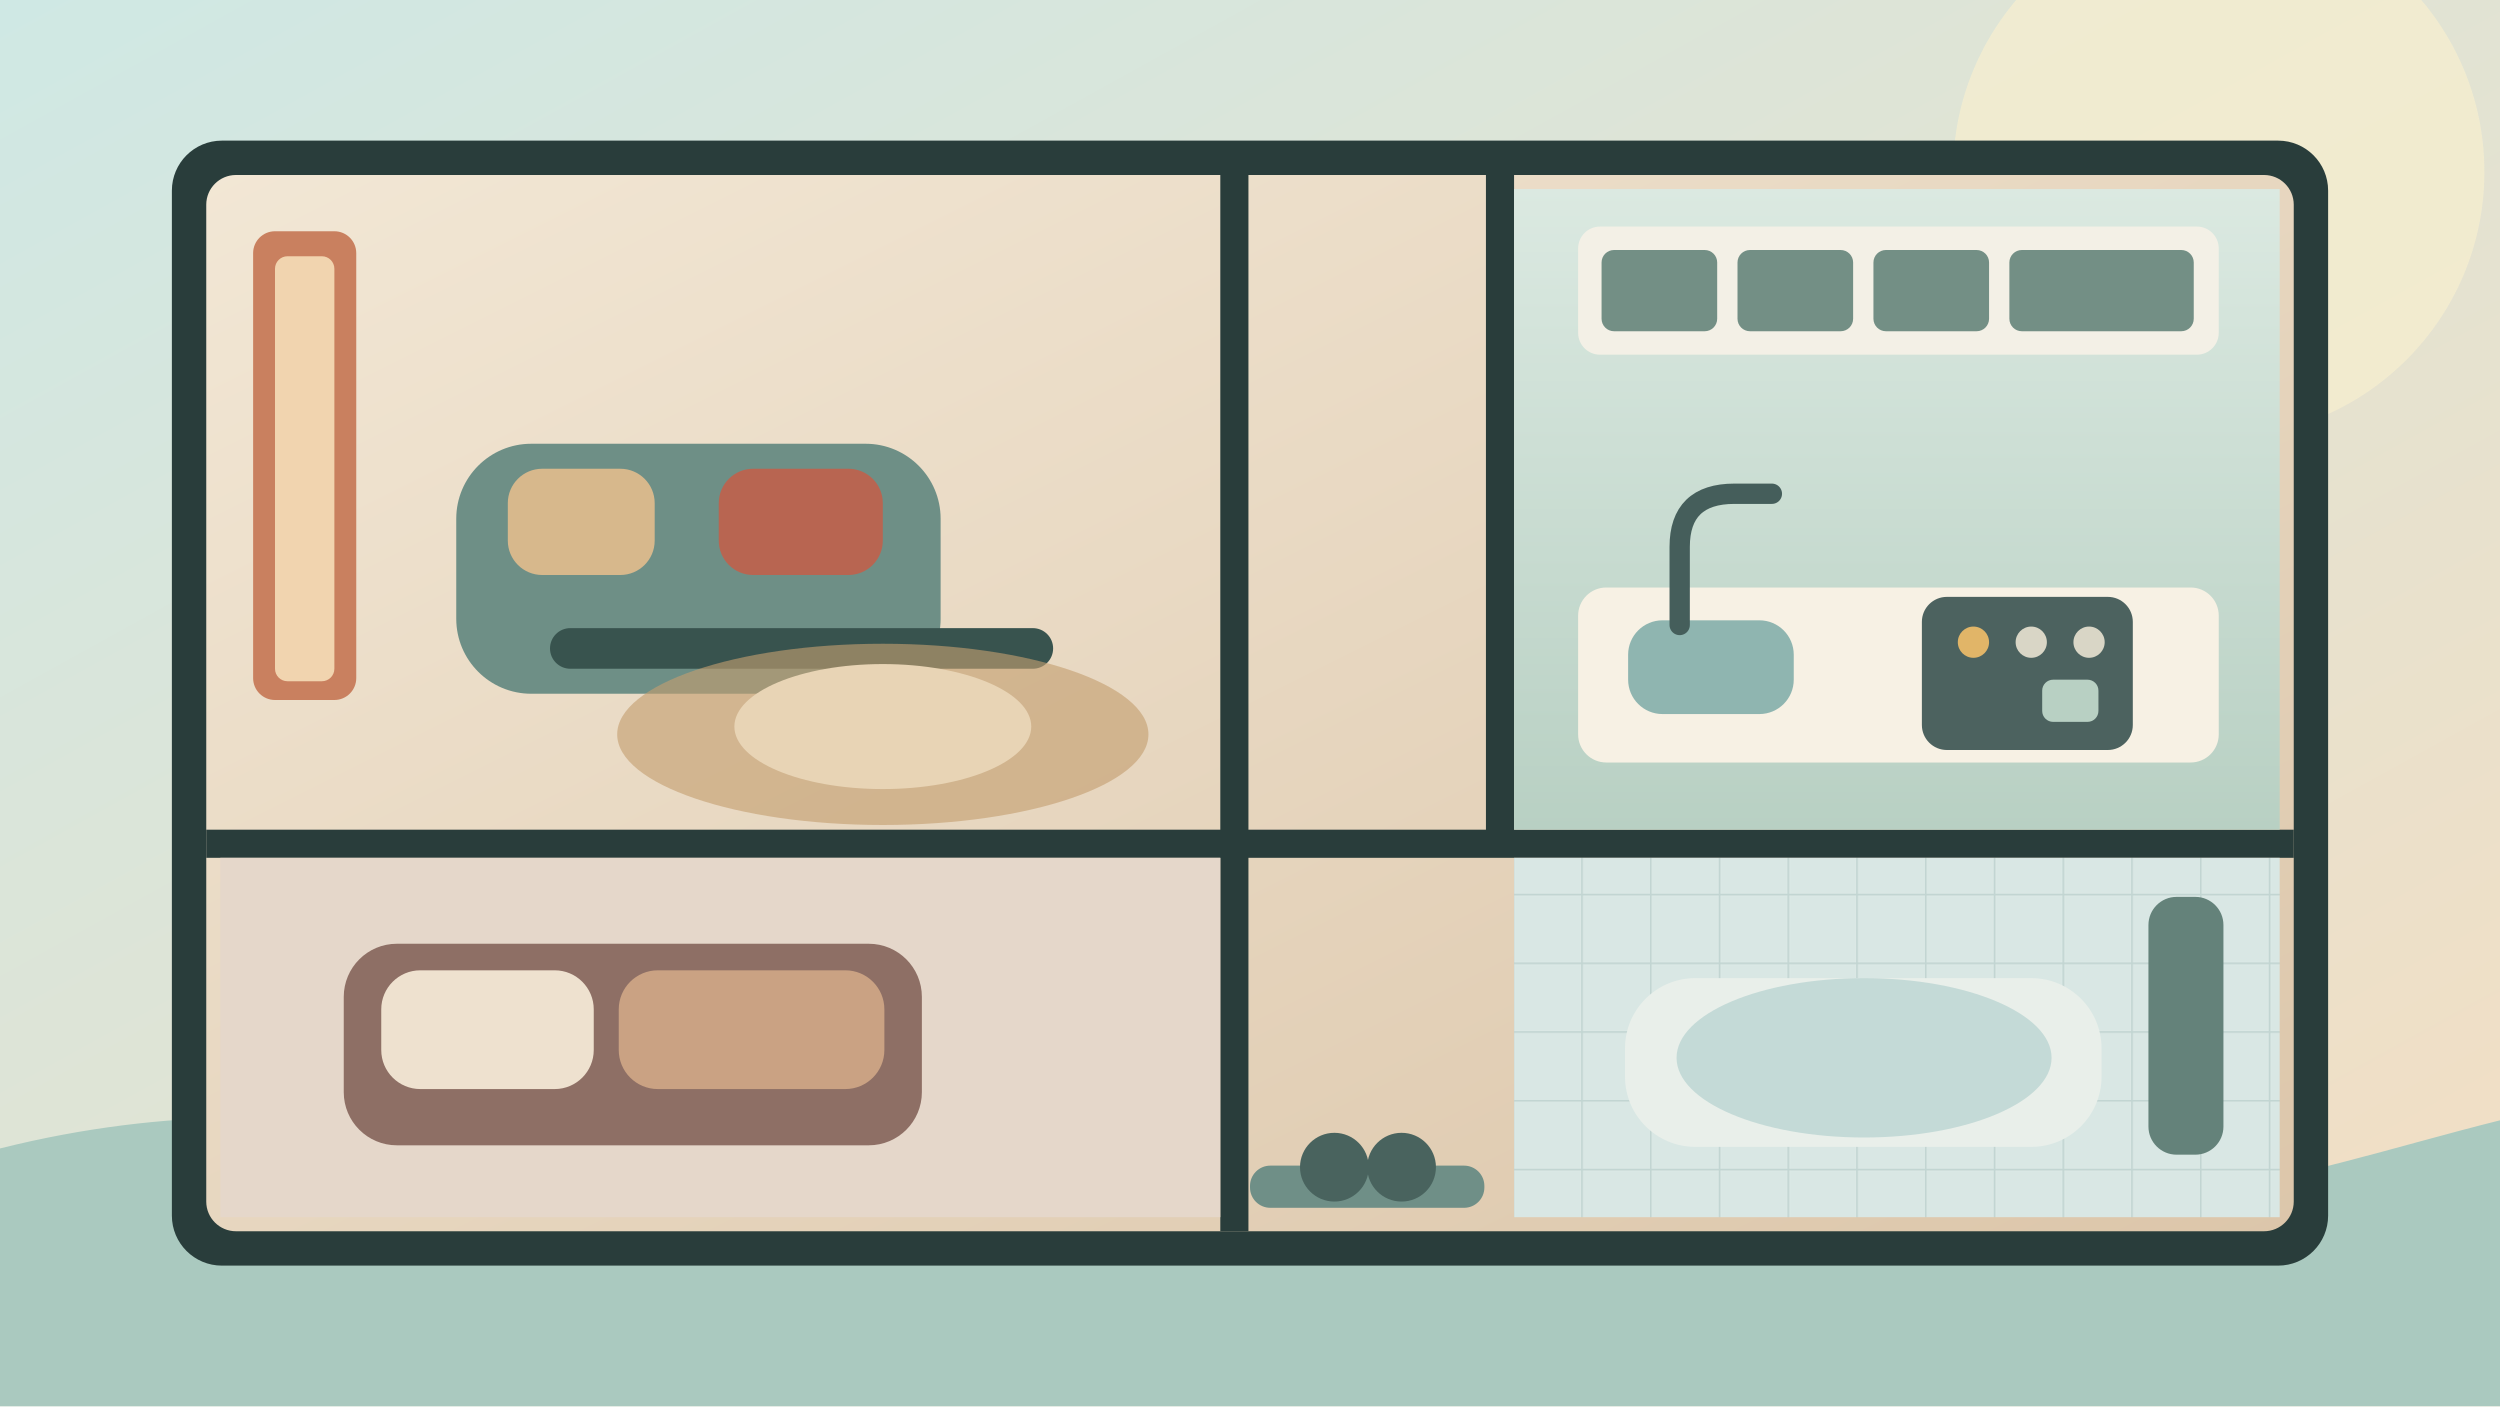
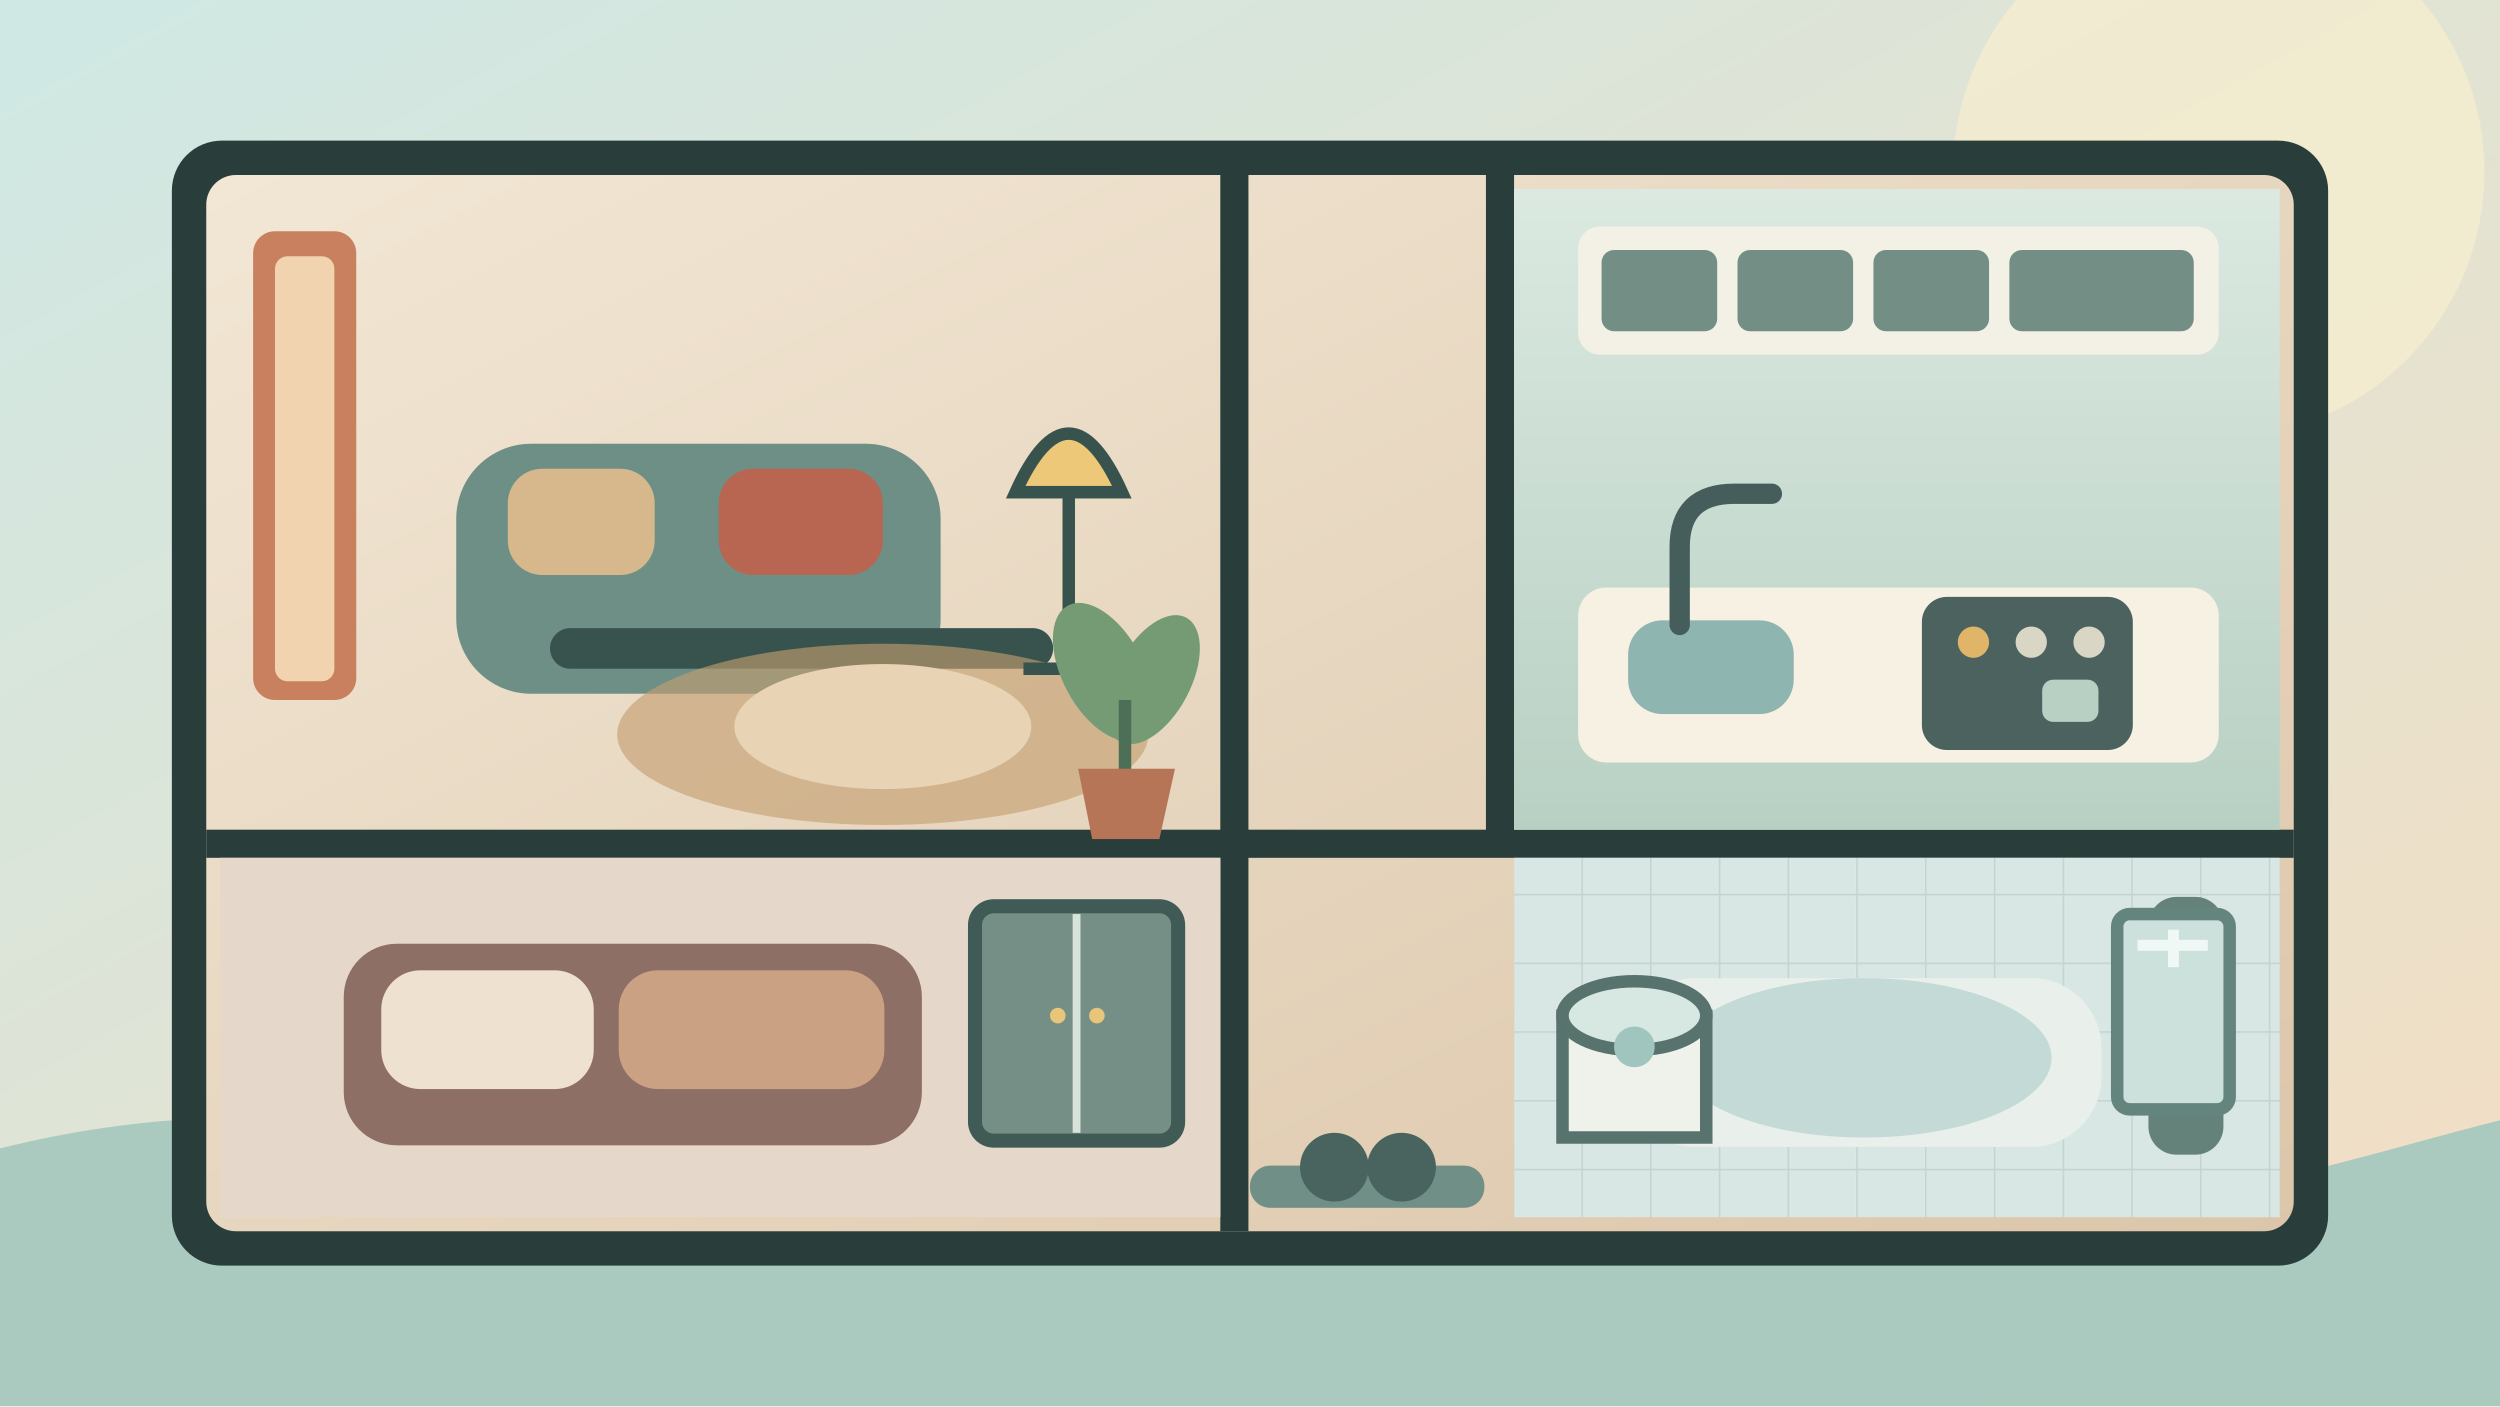
<svg xmlns="http://www.w3.org/2000/svg" viewBox="0 0 1600 900" role="img" aria-labelledby="title desc">
  <defs>
    <linearGradient id="sky" x1="0" y1="0" x2="1" y2="1">
      <stop stop-color="#cfe8e4" />
      <stop offset="1" stop-color="#f4dec2" />
    </linearGradient>
    <linearGradient id="floor" x1="0" y1="0" x2="1" y2="1">
      <stop stop-color="#f2e7d5" />
      <stop offset="1" stop-color="#dcc6aa" />
    </linearGradient>
    <linearGradient id="kitchen" x1="0" y1="0" x2="0" y2="1">
      <stop stop-color="#dbe9e1" />
      <stop offset="1" stop-color="#b8d0c3" />
    </linearGradient>
    <pattern id="tiles" width="44" height="44" patternUnits="userSpaceOnUse">
      <rect width="44" height="44" fill="#d9e7e4" />
      <path d="M44 0H0V44" fill="none" stroke="#c2d5d2" stroke-width="2" />
    </pattern>
  </defs>
  <rect width="1600" height="900" fill="url(#sky)" />
  <circle cx="1420" cy="110" r="170" fill="#f7efcf" opacity=".72" />
  <path d="M0 735C220 680 350 760 560 718S920 692 1140 745s324 6 460-28v183H0Z" fill="#aac9bf" />
  <rect x="110" y="90" width="1380" height="720" rx="32" fill="#293d3b" />
  <rect x="132" y="112" width="1336" height="676" rx="19" fill="url(#floor)" />
  <path d="M790 112v676M132 540h1336M960 112v428" stroke="#293d3b" stroke-width="18" />
  <rect x="969" y="121" width="490" height="410" fill="url(#kitchen)" />
  <rect x="969" y="549" width="490" height="230" fill="url(#tiles)" />
  <rect x="141" y="549" width="640" height="230" fill="#e5d7ca" />
  <rect x="292" y="284" width="310" height="160" rx="48" fill="#6e8f86" />
  <rect x="325" y="300" width="94" height="68" rx="22" fill="#d7b88c" />
  <rect x="460" y="300" width="105" height="68" rx="22" fill="#b86551" />
  <rect x="352" y="402" width="322" height="26" rx="13" fill="#38534e" />
  <ellipse cx="565" cy="470" rx="170" ry="58" fill="#c49e70" opacity=".62" />
  <ellipse cx="565" cy="465" rx="95" ry="40" fill="#e8d4b5" />
  <rect x="162" y="148" width="66" height="300" rx="14" fill="#c9805f" />
  <rect x="176" y="164" width="38" height="272" rx="8" fill="#f1d4af" />
  <rect x="1010" y="145" width="410" height="82" rx="14" fill="#f3f0e6" />
  <g fill="#738f85">
    <rect x="1025" y="160" width="74" height="52" rx="8" />
    <rect x="1112" y="160" width="74" height="52" rx="8" />
    <rect x="1199" y="160" width="74" height="52" rx="8" />
    <rect x="1286" y="160" width="118" height="52" rx="8" />
  </g>
  <rect x="1010" y="376" width="410" height="112" rx="18" fill="#f7f1e4" />
  <rect x="1042" y="397" width="106" height="60" rx="22" fill="#8fb5b0" />
  <path d="M1075 400v-50q0-34 35-34h24" fill="none" stroke="#455e5b" stroke-width="13" stroke-linecap="round" />
  <rect x="1230" y="382" width="135" height="98" rx="16" fill="#4c625f" />
  <circle cx="1263" cy="411" r="10" fill="#e1b568" />
  <circle cx="1300" cy="411" r="10" fill="#d9d6c6" />
  <circle cx="1337" cy="411" r="10" fill="#d9d6c6" />
  <rect x="1307" y="435" width="36" height="27" rx="7" fill="#b8d0c3" />
  <rect x="220" y="604" width="370" height="129" rx="34" fill="#8e6f65" />
  <rect x="244" y="621" width="136" height="76" rx="25" fill="#eee1cf" />
  <rect x="396" y="621" width="170" height="76" rx="25" fill="#caa283" />
  <rect x="1040" y="626" width="305" height="108" rx="45" fill="#e9efea" />
  <ellipse cx="1193" cy="677" rx="120" ry="51" fill="#c4dad7" />
  <rect x="1375" y="574" width="48" height="165" rx="18" fill="#64827a" />
  <rect x="800" y="746" width="150" height="27" rx="13" fill="#6f8f87" />
  <g fill="#49635e">
    <circle cx="854" cy="747" r="22" />
    <circle cx="897" cy="747" r="22" />
  </g>
+   <g stroke="#38534e" stroke-width="8">
+     <path d="M684 312v115" />
+     <path d="M650 315q34-75 68 0Z" fill="#edc879" />
+     <path d="M655 428h58" />
+   </g>
+   <rect x="624" y="580" width="130" height="150" rx="12" fill="#758f86" stroke="#405b56" stroke-width="9" />
+   <path d="M689 585v140" stroke="#d8e3dc" stroke-width="5" />
+   <circle cx="677" cy="650" r="5" fill="#e8c579" />
+   <circle cx="702" cy="650" r="5" fill="#e8c579" />
+   <g fill="#759b75">
+     <ellipse cx="706" cy="430" rx="26" ry="48" transform="rotate(-28 706 430)" />
+     <ellipse cx="738" cy="435" rx="24" ry="45" transform="rotate(28 738 435)" />
+   </g>
+   <path d="M720 448v46" stroke="#4d6f57" stroke-width="8" />
+   <path d="M690 492h62l-10 45h-43Z" fill="#b67557" />
+   <path d="M1000 650h92v78h-92Z" fill="#eef2eb" stroke="#58736d" stroke-width="8" />
+   <ellipse cx="1046" cy="650" rx="46" ry="22" fill="#d7e8e3" stroke="#58736d" stroke-width="8" />
+   <circle cx="1046" cy="670" r="13" fill="#9fc5be" />
+   <rect x="1355" y="585" width="72" height="125" rx="8" fill="#cce0dc" stroke="#63857e" stroke-width="8" />
+   <path d="M1368 605h45m-22-10v24" stroke="#eff8f4" stroke-width="7" />
</svg>
